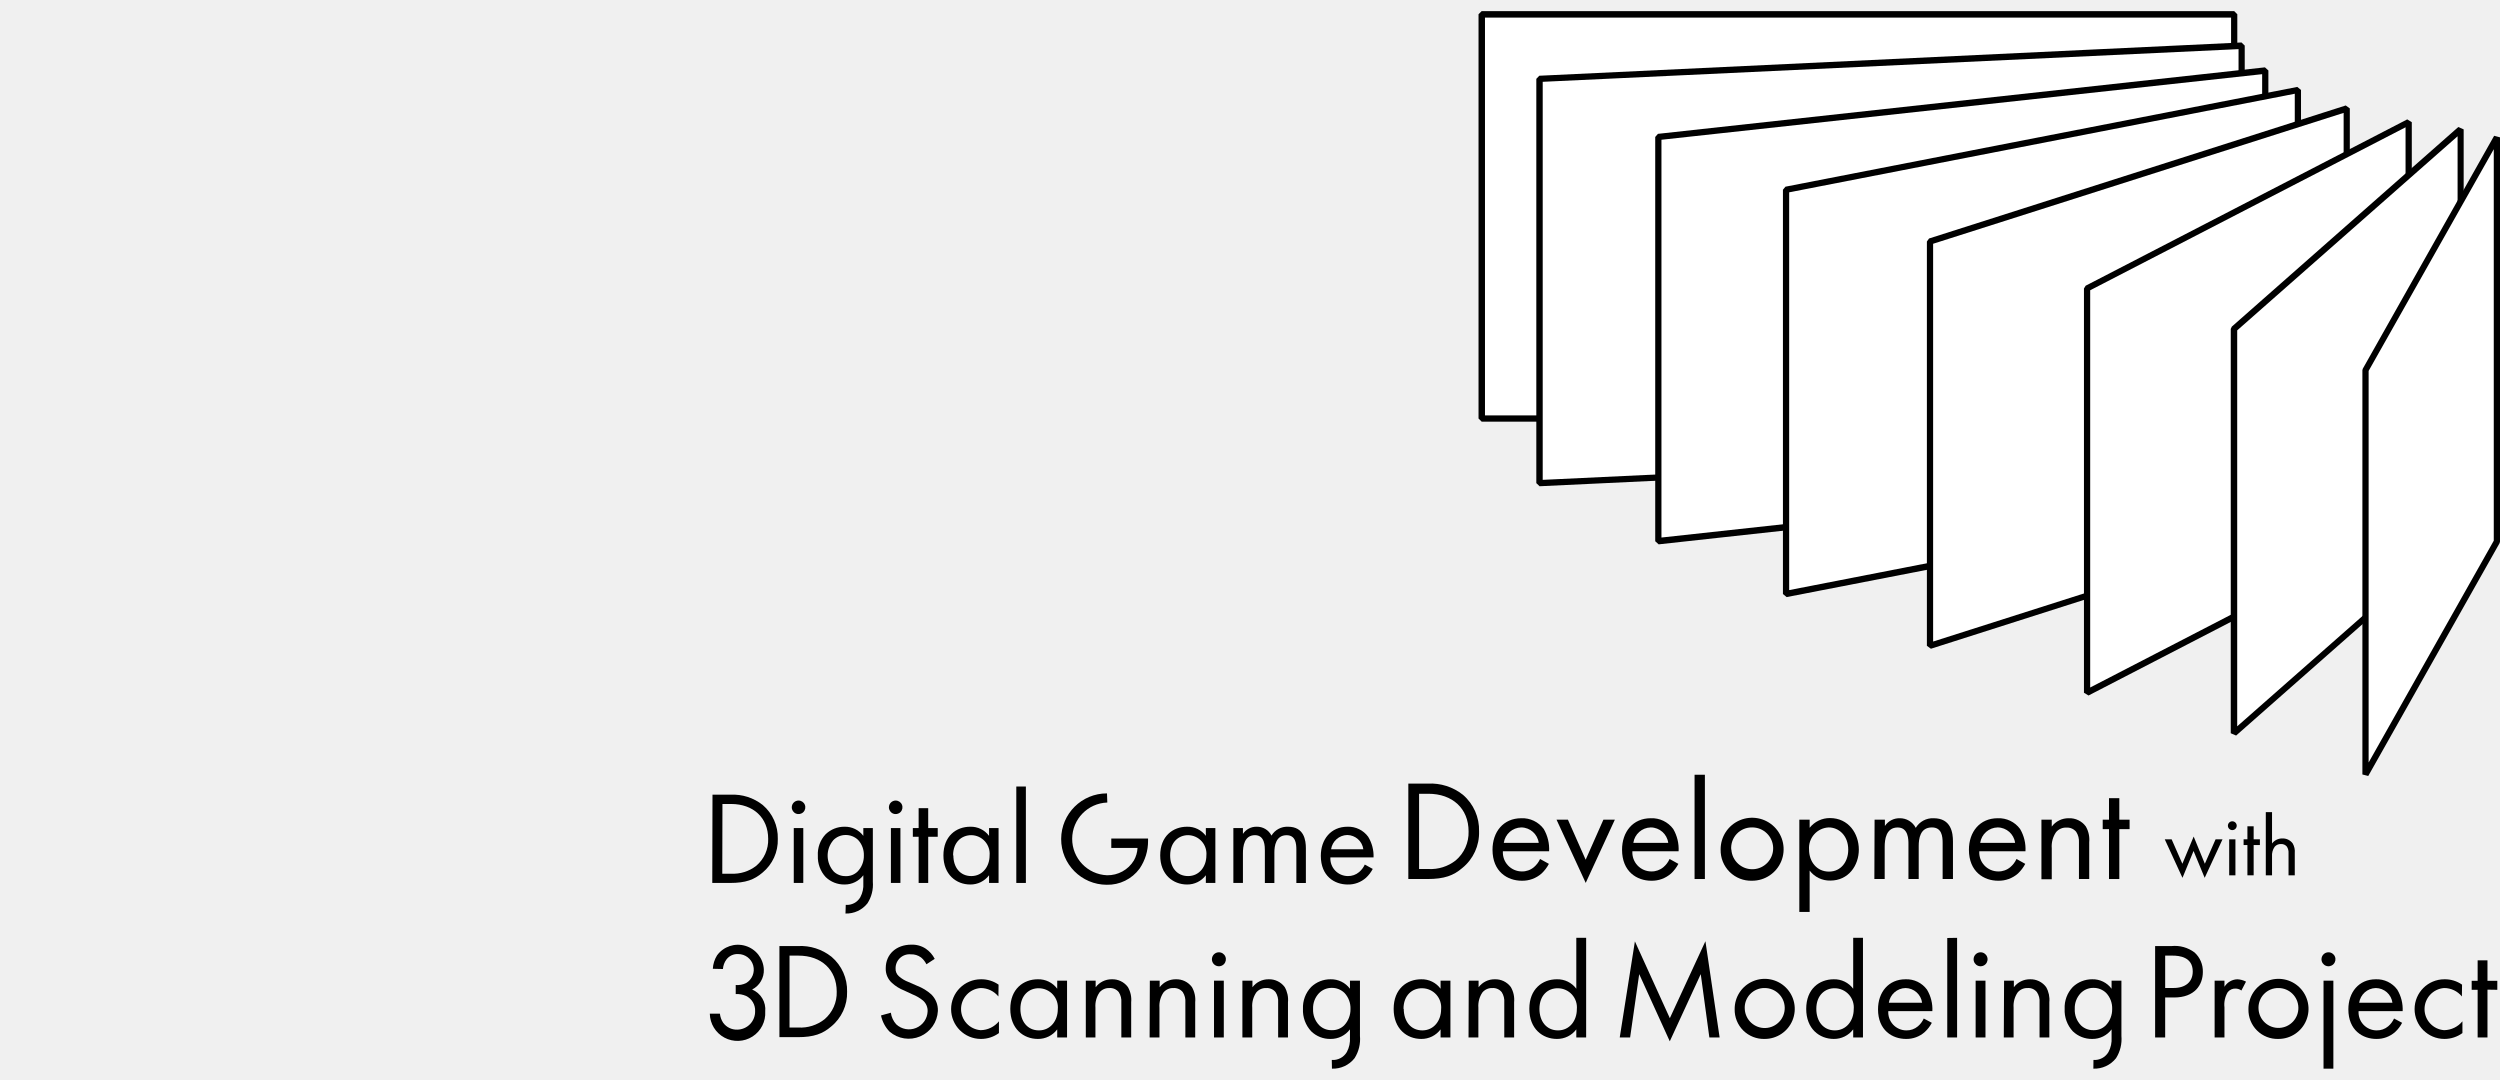
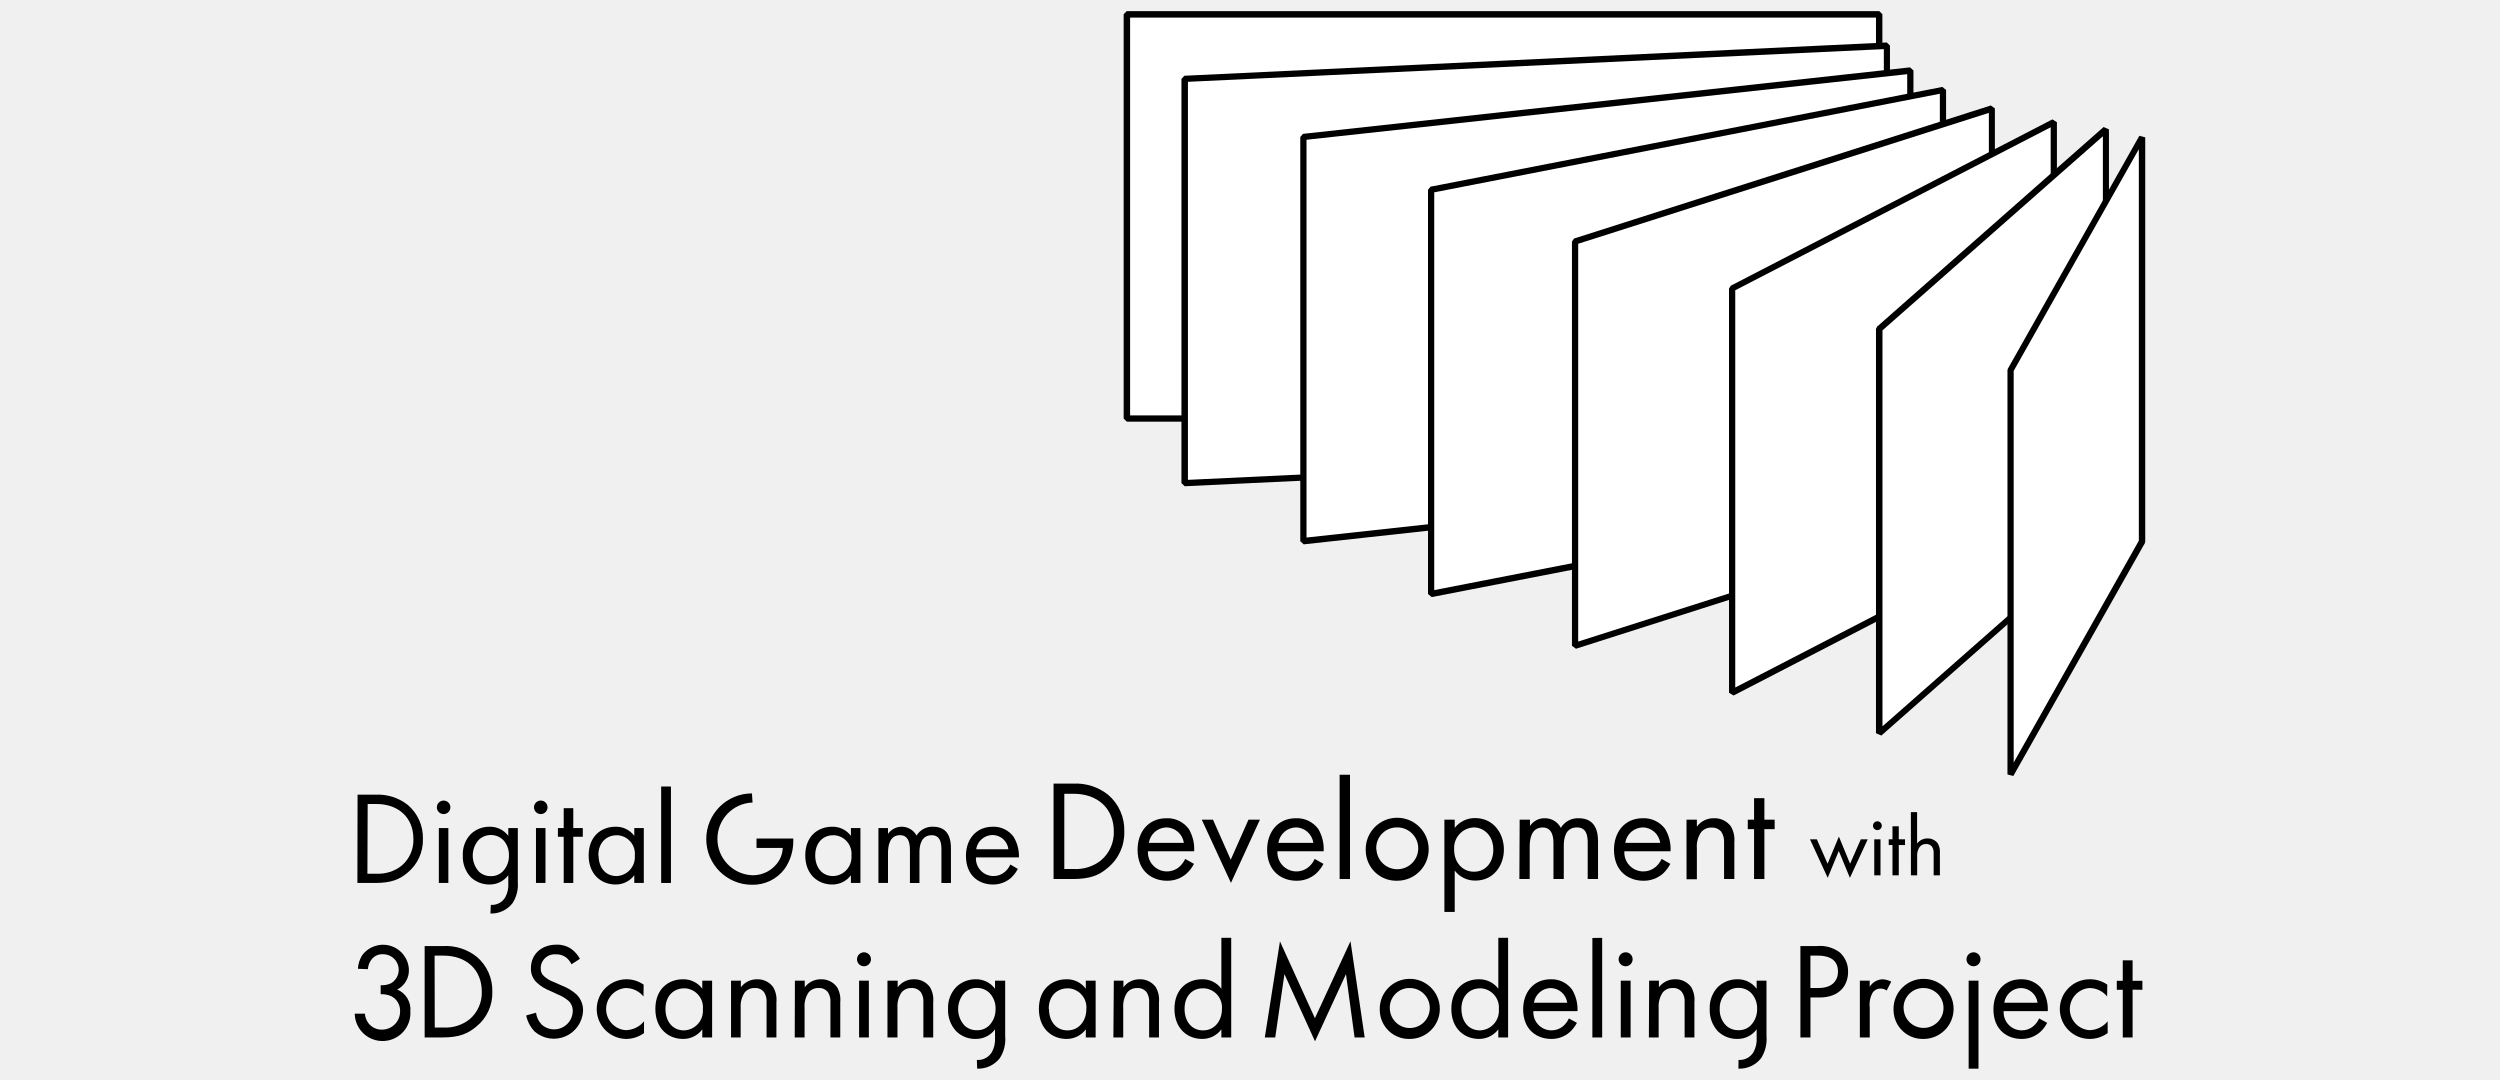
<svg xmlns="http://www.w3.org/2000/svg" id="圖層_1" data-name="圖層 1" viewBox="0 0 465.09 200.88">
  <defs>
    <style>.cls-1{fill:#fff;}</style>
  </defs>
-   <rect class="cls-1" x="275.68" y="2.65" width="139.96" height="75.21" />
-   <path d="M415.64,78.44h-140l-.58-.58V2.65l.58-.58h140l.58.58V77.86ZM276.26,77.28h138.8v-74H276.26Z" />
-   <polygon class="cls-1" points="417 8.48 286.39 14.67 286.39 89.88 417 83.69 417 8.48" />
-   <path d="M286.42,90.46l-.61-.58V14.67l.55-.58L417,7.9l.6.58V83.69l-.55.58ZM287,15.22V89.27l129.45-6.13v-74Z" />
-   <polygon class="cls-1" points="421.43 13.11 308.51 25.48 308.51 100.69 421.43 88.32 421.43 13.11" />
-   <path d="M308.57,101.27l-.64-.58V25.48l.51-.58L421.36,12.53l.64.58V88.32l-.51.57ZM309.09,26v74L420.84,87.8v-74Z" />
-   <polygon class="cls-1" points="427.49 16.74 332.27 35.3 332.27 110.51 427.49 91.95 427.49 16.74" />
-   <path d="M332.38,111.08l-.69-.57V35.3l.47-.57,95.22-18.56.69.57V92l-.47.57Zm.47-75.3v74l94.06-18.34v-74Z" />
-   <polygon class="cls-1" points="436.57 20.17 359.05 44.92 359.05 120.14 436.57 95.39 436.57 20.17" />
-   <path d="M359.22,120.69l-.75-.55V44.93l.4-.56,77.52-24.75.76.55V95.38l-.4.56Zm.41-75.34v74L436,95V21Z" />
-   <polygon class="cls-1" points="448.1 22.73 388.27 53.66 388.27 128.88 448.1 97.94 448.1 22.73" />
-   <path d="M388.54,129.39l-.85-.51V53.67l.32-.52,59.82-30.94.85.52V97.94l-.31.51ZM388.85,54v73.9l58.67-30.34V23.68Z" />
-   <polygon class="cls-1" points="457.77 24.07 415.64 61.2 415.64 136.41 457.77 99.28 457.77 24.07" />
-   <path d="M416,136.84l-1-.43V61.19l.2-.43,42.13-37.13,1,.44V99.28l-.2.43Zm.2-75.38v73.66l41-36.1V25.35Z" />
-   <polygon class="cls-1" points="440.07 144.07 464.51 100.76 464.51 25.55 440.07 68.86 440.07 144.07" />
-   <path d="M440.58,144.36l-1.09-.28V68.86l.08-.28L464,25.26l1.09.29v75.21l-.08.29ZM440.65,69v72.85l23.28-41.26V27.76Z" />
-   <path d="M132.55,147.84h3.35a8.92,8.92,0,0,1,6,1.92,8,8,0,0,1,2.8,6.3,7.81,7.81,0,0,1-2.87,6.3c-1.51,1.28-3.08,1.9-6,1.9h-3.32Zm1.82,14.7H136a7,7,0,0,0,4.7-1.48,6.28,6.28,0,0,0,2.21-5c0-3.93-2.75-6.49-6.91-6.49h-1.6Z" />
-   <path d="M148.55,148.93a1.26,1.26,0,1,1-1.25,1.25A1.26,1.26,0,0,1,148.55,148.93Zm.89,5.12v10.21h-1.77V154.05Z" />
-   <path d="M157.34,168.34a2.88,2.88,0,0,0,2.71-1.42,4.82,4.82,0,0,0,.56-2.61v-1.48a4.31,4.31,0,0,1-3.49,1.72,4.94,4.94,0,0,1-3.5-1.37,5.54,5.54,0,0,1-1.47-4,5.35,5.35,0,0,1,1.47-4,5,5,0,0,1,3.5-1.38,4.23,4.23,0,0,1,3.49,1.7v-1.45h1.77v10a6.44,6.44,0,0,1-1,4,5,5,0,0,1-4.09,1.9Zm-2.34-12a4.42,4.42,0,0,0,.12,5.81,3.09,3.09,0,0,0,2.19.84,3,3,0,0,0,2.24-.86,4.16,4.16,0,0,0,1.16-3,4.06,4.06,0,0,0-1.08-2.88,3.32,3.32,0,0,0-2.32-.91A3.17,3.17,0,0,0,155,156.33Z" />
-   <path d="M166.62,148.93a1.26,1.26,0,1,1-1.25,1.25A1.26,1.26,0,0,1,166.62,148.93Zm.89,5.12v10.21h-1.77V154.05Z" />
-   <path d="M172.68,155.67v8.59H170.9v-8.59h-1.08v-1.62h1.08v-3.7h1.78v3.7h1.77v1.62Z" />
-   <path d="M184,154.05h1.77v10.21H184v-1.43a4.31,4.31,0,0,1-3.49,1.72c-2.59,0-5-1.82-5-5.41s2.37-5.34,5-5.34a4.2,4.2,0,0,1,3.49,1.7Zm-6.64,5.09c0,2.19,1.23,3.84,3.34,3.84s3.4-1.8,3.4-3.82a3.46,3.46,0,0,0-3.4-3.79C178.91,155.37,177.31,156.65,177.31,159.14Z" />
-   <path d="M190.85,146.32v17.94h-1.78V146.32Z" />
-   <path d="M206,149.3a6.77,6.77,0,0,0-.05,13.53,5.72,5.72,0,0,0,5-2.76,5.21,5.21,0,0,0,.67-2.33h-4.88V156h6.84v.4A9.06,9.06,0,0,1,212,161.6a7.38,7.38,0,0,1-6.11,3,8.49,8.49,0,1,1,.05-17" />
-   <path d="M224.33,154.05h1.77v10.21h-1.77v-1.43a4.31,4.31,0,0,1-3.49,1.72c-2.59,0-5-1.82-5-5.41s2.37-5.34,5-5.34a4.22,4.22,0,0,1,3.49,1.7Zm-6.64,5.09c0,2.19,1.23,3.84,3.34,3.84s3.4-1.8,3.4-3.82a3.46,3.46,0,0,0-3.4-3.79C219.28,155.37,217.69,156.65,217.69,159.14Z" />
-   <path d="M229.45,154.05h1.78v1.08a3,3,0,0,1,2.53-1.33,3,3,0,0,1,2.78,1.65,3.42,3.42,0,0,1,3.08-1.65c3,0,3.32,2.53,3.32,4v6.47h-1.77v-6.2c0-1.16-.15-2.69-1.82-2.69-2,0-2.27,2-2.27,3.2v5.69h-1.77V158.2c0-.71,0-2.83-1.84-2.83-2,0-2.24,2.1-2.24,3.33v5.56h-1.78Z" />
-   <path d="M255.38,161.65a6.14,6.14,0,0,1-1.26,1.65,4.93,4.93,0,0,1-3.4,1.25c-2.46,0-5-1.55-5-5.34,0-3.05,1.87-5.41,4.95-5.41a4.56,4.56,0,0,1,3.86,1.87,6.84,6.84,0,0,1,1,3.84H247.5a3.27,3.27,0,0,0,3.25,3.47,3.11,3.11,0,0,0,2.09-.74,4,4,0,0,0,1.06-1.4ZM253.63,158a3.06,3.06,0,0,0-3-2.66,3.11,3.11,0,0,0-3,2.66Z" />
-   <path d="M262,145.78h3.62a9.64,9.64,0,0,1,6.54,2.08,8.64,8.64,0,0,1,3,6.81,8.43,8.43,0,0,1-3.12,6.81c-1.62,1.39-3.32,2.05-6.49,2.05H262Zm2,15.89h1.73a7.57,7.57,0,0,0,5.08-1.6,6.78,6.78,0,0,0,2.4-5.4c0-4.26-3-7-7.48-7H264Z" />
-   <path d="M288.15,160.71a6.74,6.74,0,0,1-1.36,1.79,5.37,5.37,0,0,1-3.67,1.35c-2.66,0-5.46-1.67-5.46-5.77,0-3.3,2-5.86,5.35-5.86a4.94,4.94,0,0,1,4.18,2,7.43,7.43,0,0,1,1,4.15h-8.6a3.54,3.54,0,0,0,3.52,3.75,3.38,3.38,0,0,0,2.26-.8,4.35,4.35,0,0,0,1.14-1.52Zm-1.89-3.91a3.31,3.31,0,0,0-3.25-2.87,3.36,3.36,0,0,0-3.25,2.87Z" />
-   <path d="M291.69,152.49l3.3,7.45,3.3-7.45h2.13L295,164.25l-5.43-11.76Z" />
-   <path d="M312.24,160.71a6.74,6.74,0,0,1-1.36,1.79,5.37,5.37,0,0,1-3.67,1.35c-2.66,0-5.45-1.67-5.45-5.77,0-3.3,2-5.86,5.34-5.86a4.93,4.93,0,0,1,4.18,2,7.43,7.43,0,0,1,1,4.15h-8.6a3.54,3.54,0,0,0,3.52,3.75,3.38,3.38,0,0,0,2.26-.8,4.23,4.23,0,0,0,1.14-1.52Zm-1.89-3.91a3.3,3.3,0,0,0-3.25-2.87,3.35,3.35,0,0,0-3.24,2.87Z" />
-   <path d="M317.17,144.13v19.4h-1.92v-19.4Z" />
-   <path d="M320.1,158.05a5.86,5.86,0,1,1,5.85,5.8A5.67,5.67,0,0,1,320.1,158.05Zm2,0a3.89,3.89,0,1,0,3.88-4.12A3.82,3.82,0,0,0,322.07,158.05Z" />
-   <path d="M336.66,169.65h-1.92V152.49h1.92V154a4.76,4.76,0,0,1,3.78-1.81c3.45,0,5.37,2.88,5.37,5.86s-1.94,5.77-5.3,5.77a4.68,4.68,0,0,1-3.85-1.86Zm7.18-11.57c0-2.72-1.84-4.15-3.62-4.15a3.83,3.83,0,0,0-3.67,4.12c0,2.26,1.44,4.1,3.7,4.1S343.84,160.29,343.84,158.08Z" />
-   <path d="M348.74,152.49h1.92v1.17a3.22,3.22,0,0,1,2.74-1.44,3.31,3.31,0,0,1,3,1.79,3.68,3.68,0,0,1,3.32-1.79c3.28,0,3.6,2.74,3.6,4.31v7h-1.92v-6.7c0-1.25-.16-2.9-2-2.9-2.21,0-2.45,2.13-2.45,3.46v6.14h-1.91V157c0-.78,0-3.06-2-3.06-2.18,0-2.42,2.26-2.42,3.59v6h-1.92Z" />
-   <path d="M376.77,160.71a6.91,6.91,0,0,1-1.35,1.79,5.41,5.41,0,0,1-3.68,1.35c-2.66,0-5.45-1.67-5.45-5.77,0-3.3,2-5.86,5.35-5.86a4.92,4.92,0,0,1,4.17,2,7.35,7.35,0,0,1,1,4.15h-8.59a3.53,3.53,0,0,0,3.51,3.75,3.38,3.38,0,0,0,2.26-.8,4.26,4.26,0,0,0,1.15-1.52Zm-1.89-3.91a3.3,3.3,0,0,0-3.24-2.87,3.35,3.35,0,0,0-3.25,2.87Z" />
-   <path d="M379.78,152.49h1.92v1.28a3.88,3.88,0,0,1,3.17-1.55,3.75,3.75,0,0,1,3.16,1.52,4.9,4.9,0,0,1,.64,2.95v6.84h-1.91v-6.78a3.29,3.29,0,0,0-.51-2,2.19,2.19,0,0,0-1.81-.79,2.4,2.4,0,0,0-1.94.85,4.62,4.62,0,0,0-.8,3v5.77h-1.92Z" />
-   <path d="M394.27,154.25v9.28h-1.92v-9.28h-1.17v-1.76h1.17v-4h1.92v4h1.91v1.76Z" />
-   <path d="M404,156.14l2,4.55,2.1-5.06,2.08,5.06,2-4.55h1.29l-3.32,7.17-2.07-5-2.06,5-3.3-7.17Z" />
-   <path d="M415.29,152.79a.82.82,0,1,1-.82.82A.82.82,0,0,1,415.29,152.79Zm.58,3.35v6.7h-1.16v-6.7Z" />
-   <path d="M419.26,157.21v5.63H418.1v-5.63h-.71v-1.07h.71v-2.42h1.16v2.42h1.16v1.07Z" />
-   <path d="M421.52,151.08h1.16v5.84a2.35,2.35,0,0,1,1.92-.94,2.29,2.29,0,0,1,1.92.92,3,3,0,0,1,.39,1.79v4.15h-1.16v-4.11a2,2,0,0,0-.31-1.23,1.32,1.32,0,0,0-1.1-.48,1.45,1.45,0,0,0-1.17.51,2.77,2.77,0,0,0-.49,1.81v3.5h-1.16Z" />
-   <path d="M132.61,180.23a5.26,5.26,0,0,1,.78-2.49,4.82,4.82,0,0,1,8.71,2.59,4,4,0,0,1-2.18,3.76,4,4,0,0,1,2.44,4.09,5.16,5.16,0,1,1-10.31.4h1.88a3.69,3.69,0,0,0,.61,1.7,3.12,3.12,0,0,0,2.61,1.27,3.36,3.36,0,0,0,3.33-3.42,3,3,0,0,0-1.68-2.85,4.35,4.35,0,0,0-1.93-.35v-1.68a3.75,3.75,0,0,0,1.93-.36,2.9,2.9,0,0,0-1.47-5.4,2.55,2.55,0,0,0-2.18,1,3.39,3.39,0,0,0-.66,1.78Z" />
-   <path d="M145,176h3.45a9.23,9.23,0,0,1,6.25,2,8.24,8.24,0,0,1,2.89,6.5,8.06,8.06,0,0,1-3,6.5c-1.55,1.32-3.17,1.95-6.19,1.95H145Zm1.88,15.16h1.65a7.21,7.21,0,0,0,4.85-1.53,6.46,6.46,0,0,0,2.28-5.15c0-4.06-2.84-6.7-7.13-6.7h-1.65Z" />
-   <path d="M172.35,179.39a3.86,3.86,0,0,0-1-1.27,3,3,0,0,0-1.9-.58,2.59,2.59,0,0,0-2.84,2.61,1.79,1.79,0,0,0,.63,1.48,5.65,5.65,0,0,0,1.78,1.06l1.62.71a8.41,8.41,0,0,1,2.62,1.6,4.09,4.09,0,0,1,1.22,3.07,5.44,5.44,0,0,1-9,3.84,6.13,6.13,0,0,1-1.58-3l1.83-.51a4,4,0,0,0,1,2.16,3.47,3.47,0,0,0,5.84-2.41,2.53,2.53,0,0,0-.84-2,7.34,7.34,0,0,0-2-1.17l-1.52-.71a7.33,7.33,0,0,1-2.26-1.4,3.49,3.49,0,0,1-1.17-2.76c0-2.62,2-4.37,4.75-4.37a4.56,4.56,0,0,1,2.71.76,5.07,5.07,0,0,1,1.65,1.88Z" />
-   <path d="M185.74,185.38a4.25,4.25,0,0,0-3.3-1.57,3.93,3.93,0,0,0,0,7.84,4.48,4.48,0,0,0,3.4-1.65v2.19a5.67,5.67,0,0,1-3.35,1.09,5.55,5.55,0,1,1,0-11.1,5.56,5.56,0,0,1,3.28,1Z" />
-   <path d="M196.68,182.44h1.83V193h-1.83V191.5a4.42,4.42,0,0,1-3.6,1.78c-2.67,0-5.13-1.88-5.13-5.59s2.44-5.51,5.13-5.51a4.33,4.33,0,0,1,3.6,1.76Zm-6.85,5.25c0,2.26,1.27,4,3.45,4s3.51-1.85,3.51-3.93a3.57,3.57,0,0,0-3.51-3.91C191.48,183.81,189.83,185.13,189.83,187.69Z" />
-   <path d="M202,182.44h1.83v1.22a3.72,3.72,0,0,1,3-1.48,3.57,3.57,0,0,1,3,1.45,4.73,4.73,0,0,1,.61,2.82V193h-1.83V186.5a3.1,3.1,0,0,0-.48-1.93,2.06,2.06,0,0,0-1.73-.76,2.31,2.31,0,0,0-1.85.81,4.45,4.45,0,0,0-.76,2.85V193H202Z" />
-   <path d="M213.91,182.44h1.83v1.22a3.72,3.72,0,0,1,3-1.48,3.58,3.58,0,0,1,3,1.45,4.73,4.73,0,0,1,.61,2.82V193h-1.83V186.5a3.1,3.1,0,0,0-.48-1.93,2.08,2.08,0,0,0-1.73-.76,2.31,2.31,0,0,0-1.85.81,4.45,4.45,0,0,0-.76,2.85V193h-1.83Z" />
-   <path d="M226.76,177.16a1.3,1.3,0,1,1-1.3,1.29A1.3,1.3,0,0,1,226.76,177.16Zm.91,5.28V193h-1.82V182.44Z" />
-   <path d="M231.13,182.44H233v1.22a3.72,3.72,0,0,1,3-1.48,3.58,3.58,0,0,1,3,1.45,4.73,4.73,0,0,1,.61,2.82V193h-1.83V186.5a3.1,3.1,0,0,0-.48-1.93,2.08,2.08,0,0,0-1.73-.76,2.31,2.31,0,0,0-1.85.81,4.45,4.45,0,0,0-.76,2.85V193h-1.83Z" />
-   <path d="M247.76,197.19a3,3,0,0,0,2.8-1.47,5,5,0,0,0,.58-2.7V191.5a4.44,4.44,0,0,1-3.61,1.78,5,5,0,0,1-3.6-1.42,5.71,5.71,0,0,1-1.53-4.17,5.52,5.52,0,0,1,1.53-4.08,5.16,5.16,0,0,1,3.6-1.43,4.38,4.38,0,0,1,3.61,1.76v-1.5H253v10.28a6.61,6.61,0,0,1-1,4.14,5.11,5.11,0,0,1-4.21,1.95Zm-2.41-12.39a4,4,0,0,0-1.07,2.89,4.05,4.05,0,0,0,1.2,3.1,3.18,3.18,0,0,0,2.26.86,3.14,3.14,0,0,0,2.31-.88,4.3,4.3,0,0,0,1.19-3.05,4.15,4.15,0,0,0-1.12-3,3.33,3.33,0,0,0-2.38-.94A3.26,3.26,0,0,0,245.35,184.8Z" />
-   <path d="M268,182.44h1.83V193H268V191.5a4.43,4.43,0,0,1-3.6,1.78c-2.67,0-5.13-1.88-5.13-5.59s2.44-5.51,5.13-5.51a4.33,4.33,0,0,1,3.6,1.76Zm-6.85,5.25c0,2.26,1.27,4,3.45,4s3.5-1.85,3.5-3.93a3.57,3.57,0,0,0-3.5-3.91C262.75,183.81,261.1,185.13,261.1,187.69Z" />
-   <path d="M273.24,182.44h1.83v1.22a3.72,3.72,0,0,1,3-1.48,3.58,3.58,0,0,1,3,1.45,4.73,4.73,0,0,1,.61,2.82V193h-1.83V186.5a3.1,3.1,0,0,0-.48-1.93,2.08,2.08,0,0,0-1.73-.76,2.31,2.31,0,0,0-1.85.81,4.45,4.45,0,0,0-.76,2.85V193h-1.83Z" />
-   <path d="M293.25,174.47h1.83V193h-1.83V191.5a4.44,4.44,0,0,1-3.61,1.78c-2.66,0-5.13-1.88-5.13-5.59s2.44-5.51,5.13-5.51a4.36,4.36,0,0,1,3.61,1.76Zm-6.86,13.22c0,2.26,1.27,4,3.46,4s3.5-1.85,3.5-3.93a3.57,3.57,0,0,0-3.5-3.91C288,183.81,286.39,185.13,286.39,187.69Z" />
-   <path d="M301.33,193l2.82-17.87,6.5,14.29,6.62-14.32,2.64,17.9H318l-1.6-11.78-5.76,12.5-5.69-12.5L303.26,193Z" />
-   <path d="M322.71,187.74a5.59,5.59,0,1,1,5.59,5.54A5.42,5.42,0,0,1,322.71,187.74Zm1.88,0a3.72,3.72,0,1,0,3.71-3.93A3.65,3.65,0,0,0,324.59,187.74Z" />
-   <path d="M344.76,174.47h1.82V193h-1.82V191.5a4.45,4.45,0,0,1-3.61,1.78c-2.66,0-5.13-1.88-5.13-5.59s2.44-5.51,5.13-5.51a4.37,4.37,0,0,1,3.61,1.76Zm-6.86,13.22c0,2.26,1.27,4,3.45,4s3.51-1.85,3.51-3.93a3.57,3.57,0,0,0-3.51-3.91C339.55,183.81,337.9,185.13,337.9,187.69Z" />
-   <path d="M359.39,190.28a6.36,6.36,0,0,1-1.3,1.7,5.08,5.08,0,0,1-3.5,1.3c-2.54,0-5.21-1.6-5.21-5.51,0-3.15,1.93-5.59,5.11-5.59a4.71,4.71,0,0,1,4,1.93,7.09,7.09,0,0,1,1,4h-8.2a3.37,3.37,0,0,0,3.35,3.58,3.18,3.18,0,0,0,2.16-.76,4.17,4.17,0,0,0,1.09-1.45Zm-1.81-3.73a3.15,3.15,0,0,0-3.09-2.74,3.21,3.21,0,0,0-3.1,2.74Z" />
-   <path d="M364.09,174.47V193h-1.83v-18.5Z" />
-   <path d="M368.45,177.16a1.3,1.3,0,1,1-1.29,1.29A1.3,1.3,0,0,1,368.45,177.16Zm.92,5.28V193h-1.83V182.44Z" />
-   <path d="M372.83,182.44h1.82v1.22a3.72,3.72,0,0,1,3-1.48,3.59,3.59,0,0,1,3,1.45,4.73,4.73,0,0,1,.6,2.82V193h-1.82V186.5a3,3,0,0,0-.49-1.93,2,2,0,0,0-1.72-.76,2.33,2.33,0,0,0-1.86.81,4.45,4.45,0,0,0-.76,2.85V193h-1.82Z" />
-   <path d="M389.46,197.19a3,3,0,0,0,2.79-1.47,5,5,0,0,0,.58-2.7V191.5a4.42,4.42,0,0,1-3.6,1.78,5.08,5.08,0,0,1-3.61-1.42,5.71,5.71,0,0,1-1.52-4.17,5.52,5.52,0,0,1,1.52-4.08,5.19,5.19,0,0,1,3.61-1.43,4.34,4.34,0,0,1,3.6,1.76v-1.5h1.83v10.28a6.66,6.66,0,0,1-1,4.14,5.13,5.13,0,0,1-4.22,1.95Zm-2.41-12.39a4,4,0,0,0-1.07,2.89,4.08,4.08,0,0,0,1.19,3.1,3.22,3.22,0,0,0,2.26.86,3.11,3.11,0,0,0,2.31-.88,4.3,4.3,0,0,0,1.2-3.05,4.15,4.15,0,0,0-1.12-3,3.35,3.35,0,0,0-2.39-.94A3.24,3.24,0,0,0,387.05,184.8Z" />
-   <path d="M404,176a6.1,6.1,0,0,1,4.26,1.19,4.71,4.71,0,0,1,1.55,3.63c0,2.39-1.5,4.75-5.36,4.75h-1.65V193h-1.87V176Zm-1.2,7.8h1.55c2.24,0,3.58-1.12,3.58-3.08,0-2.69-2.51-2.94-3.73-2.94h-1.4Z" />
-   <path d="M412,182.44h1.83v1.14a2.92,2.92,0,0,1,2.39-1.4,3.87,3.87,0,0,1,1.62.44l-.86,1.65a1.9,1.9,0,0,0-1.07-.36,1.77,1.77,0,0,0-1.47.66,4.52,4.52,0,0,0-.61,2.84V193H412Z" />
-   <path d="M418.29,187.74a5.59,5.59,0,1,1,5.58,5.54A5.41,5.41,0,0,1,418.29,187.74Zm1.88,0a3.71,3.71,0,1,0,3.7-3.93A3.65,3.65,0,0,0,420.17,187.74Z" />
-   <path d="M433.17,177.16a1.3,1.3,0,1,1-1.29,1.29A1.3,1.3,0,0,1,433.17,177.16Zm.92,5.28v16.37h-1.83V182.44Z" />
-   <path d="M446.88,190.28a6.12,6.12,0,0,1-1.29,1.7,5.1,5.1,0,0,1-3.5,1.3c-2.54,0-5.21-1.6-5.21-5.51,0-3.15,1.93-5.59,5.1-5.59a4.73,4.73,0,0,1,4,1.93,7.09,7.09,0,0,1,1,4h-8.2a3.37,3.37,0,0,0,3.35,3.58,3.2,3.2,0,0,0,2.16-.76,4.17,4.17,0,0,0,1.09-1.45Zm-1.8-3.73a3.15,3.15,0,0,0-3.1-2.74,3.2,3.2,0,0,0-3.09,2.74Z" />
-   <path d="M458,185.38a4.25,4.25,0,0,0-3.3-1.57,3.93,3.93,0,0,0,0,7.84,4.48,4.48,0,0,0,3.4-1.65v2.19a5.67,5.67,0,0,1-3.35,1.09,5.55,5.55,0,1,1,0-11.1,5.56,5.56,0,0,1,3.28,1Z" />
-   <path d="M462.76,184.11V193h-1.83v-8.86h-1.11v-1.67h1.11v-3.81h1.83v3.81h1.83v1.67Z" />
+   <rect class="cls-1" x="209.65" y="2.65" width="139.96" height="75.21" />
+   <path d="M349.62,78.44h-140l-.58-.58V2.65l.58-.58h140l.57.58V77.86ZM210.24,77.28H349v-74H210.24Z" />
+   <polygon class="cls-1" points="350.98 8.48 220.37 14.67 220.37 89.88 350.98 83.69 350.98 8.48" />
+   <path d="M220.4,90.46l-.61-.58V14.67l.55-.58L351,7.9l.6.58V83.69l-.54.58ZM221,15.22V89.27l129.46-6.13v-74Z" />
+   <polygon class="cls-1" points="355.4 13.11 242.49 25.48 242.49 100.69 355.4 88.32 355.4 13.11" />
+   <path d="M242.54,101.27l-.64-.58V25.48l.51-.58L355.33,12.53l.64.58V88.32l-.51.57ZM243.06,26v74L354.81,87.8v-74Z" />
+   <polygon class="cls-1" points="361.46 16.74 266.25 35.3 266.25 110.51 361.46 91.95 361.46 16.74" />
+   <path d="M266.35,111.08l-.69-.57V35.3l.47-.57,95.22-18.56.69.57V92l-.47.57Zm.47-75.3v74l94.06-18.34v-74Z" />
+   <polygon class="cls-1" points="370.55 20.17 293.02 44.92 293.02 120.14 370.55 95.39 370.55 20.17" />
+   <path d="M293.19,120.69l-.75-.55V44.93l.4-.56,77.52-24.75.76.55V95.38l-.4.56Zm.41-75.34v74L370,95V21Z" />
+   <polygon class="cls-1" points="382.07 22.73 322.25 53.66 322.25 128.88 382.07 97.94 382.07 22.73" />
+   <path d="M322.51,129.39l-.85-.51V53.67l.33-.52,59.82-30.94.85.52V97.94l-.31.51ZM322.82,54v73.9L381.5,97.56V23.68Z" />
+   <polygon class="cls-1" points="391.75 24.07 349.62 61.2 349.62 136.41 391.75 99.28 391.75 24.07" />
+   <path d="M350,136.84l-1-.43V61.19l.21-.43,42.13-37.13,1,.44V99.28l-.21.43Zm.21-75.38v73.66l41-36.1V25.35Z" />
+   <polygon class="cls-1" points="374.05 144.07 398.49 100.76 398.49 25.55 374.05 68.86 374.05 144.07" />
+   <path d="M374.55,144.36l-1.09-.28V68.86l.08-.28L398,25.26l1.09.29v75.21l-.07.29ZM374.62,69v72.85l23.28-41.26V27.76Z" />
+   <path d="M66.52,147.84h3.36a8.93,8.93,0,0,1,6,1.92,8,8,0,0,1,2.8,6.3,7.85,7.85,0,0,1-2.87,6.3c-1.51,1.28-3.08,1.9-6,1.9H66.49Zm1.83,14.7H70a7,7,0,0,0,4.7-1.48,6.23,6.23,0,0,0,2.21-5c0-3.93-2.75-6.49-6.91-6.49h-1.6Z" />
+   <path d="M82.52,148.93a1.26,1.26,0,1,1-1.25,1.27v0A1.27,1.27,0,0,1,82.52,148.93Zm.89,5.12v10.21H81.64V154.05Z" />
+   <path d="M91.31,168.34A2.86,2.86,0,0,0,94,166.92a4.74,4.74,0,0,0,.56-2.61v-1.48a4.29,4.29,0,0,1-3.49,1.72,5,5,0,0,1-3.5-1.37,5.56,5.56,0,0,1-1.47-4,5.38,5.38,0,0,1,1.47-4,5,5,0,0,1,3.5-1.38,4.21,4.21,0,0,1,3.49,1.7v-1.45h1.77v10a6.35,6.35,0,0,1-1,4,5,5,0,0,1-4.09,1.9Zm-2.34-12a4.44,4.44,0,0,0,.12,5.81,3.09,3.09,0,0,0,2.19.84,3,3,0,0,0,2.24-.86,4.08,4.08,0,0,0,1.16-3,4,4,0,0,0-1.08-2.88,3.31,3.31,0,0,0-2.32-.91,3.22,3.22,0,0,0-2.31,1Z" />
+   <path d="M100.59,148.93a1.26,1.26,0,1,1-1.25,1.27v0A1.27,1.27,0,0,1,100.59,148.93Zm.89,5.12v10.21H99.71V154.05Z" />
+   <path d="M106.65,155.67v8.59h-1.78v-8.59h-1.08v-1.62h1.08v-3.7h1.78v3.7h1.77v1.62Z" />
+   <path d="M118,154.05h1.77v10.21H118v-1.43a4.29,4.29,0,0,1-3.49,1.72c-2.59,0-5-1.82-5-5.41s2.37-5.34,5-5.34a4.18,4.18,0,0,1,3.49,1.7Zm-6.64,5.09c0,2.19,1.23,3.84,3.34,3.84a3.53,3.53,0,0,0,3.4-3.82,3.45,3.45,0,0,0-3.11-3.77l-.29,0c-1.79,0-3.39,1.28-3.39,3.77Z" />
+   <path d="M124.82,146.32v17.94H123V146.32Z" />
+   <path d="M140,149.3a6.77,6.77,0,0,0-.05,13.53,5.7,5.7,0,0,0,5-2.76,5,5,0,0,0,.67-2.33h-4.88V156h6.84v.4a9,9,0,0,1-1.58,5.2,7.34,7.34,0,0,1-6.11,3,8.5,8.5,0,0,1,0-17" />
+   <path d="M158.3,154.05h1.77v10.21H158.3v-1.43a4.29,4.29,0,0,1-3.49,1.72c-2.59,0-5-1.82-5-5.41s2.37-5.34,5-5.34a4.21,4.21,0,0,1,3.49,1.7Zm-6.64,5.09c0,2.19,1.23,3.84,3.34,3.84a3.53,3.53,0,0,0,3.4-3.82,3.45,3.45,0,0,0-3.11-3.77l-.29,0C153.25,155.37,151.66,156.65,151.66,159.14Z" />
+   <path d="M163.42,154.05h1.78v1.08a3.12,3.12,0,0,1,5.31.32,3.42,3.42,0,0,1,3.08-1.65c3,0,3.32,2.53,3.32,4v6.47h-1.77v-6.2c0-1.16-.15-2.69-1.82-2.69-2,0-2.27,2-2.27,3.2v5.69h-1.77V158.2c0-.71,0-2.83-1.84-2.83-2,0-2.24,2.1-2.24,3.33v5.56h-1.78Z" />
+   <path d="M189.35,161.65a6,6,0,0,1-1.25,1.65,5,5,0,0,1-3.4,1.25c-2.46,0-5-1.55-5-5.34,0-3.05,1.87-5.41,5-5.41a4.57,4.57,0,0,1,3.86,1.87,6.91,6.91,0,0,1,1,3.84h-8a3.27,3.27,0,0,0,3.07,3.46h.18a3.06,3.06,0,0,0,2.09-.74,3.83,3.83,0,0,0,1.06-1.4ZM187.6,158a3,3,0,0,0-3-2.66,3.12,3.12,0,0,0-3,2.66Z" />
+   <path d="M196,145.78h3.62a9.65,9.65,0,0,1,6.54,2.08,8.62,8.62,0,0,1,3,6.81,8.4,8.4,0,0,1-3.12,6.81c-1.61,1.39-3.32,2.05-6.48,2.05H196Zm2,15.89h1.74a7.54,7.54,0,0,0,5.07-1.6,6.76,6.76,0,0,0,2.4-5.4c0-4.26-3-7-7.48-7H198Z" />
+   <path d="M222.12,160.71a6.38,6.38,0,0,1-1.36,1.79,5.33,5.33,0,0,1-3.67,1.35c-2.66,0-5.46-1.67-5.46-5.77,0-3.3,2-5.86,5.36-5.86a4.92,4.92,0,0,1,4.17,2,7.37,7.37,0,0,1,1,4.15h-8.6a3.54,3.54,0,0,0,3.33,3.74h.19a3.38,3.38,0,0,0,2.26-.8,4.5,4.5,0,0,0,1.15-1.52Zm-1.89-3.91a3.31,3.31,0,0,0-3.25-2.87,3.37,3.37,0,0,0-3.25,2.87Z" />
+   <path d="M225.66,152.49l3.3,7.45,3.3-7.45h2.13L229,164.25l-5.43-11.76Z" />
+   <path d="M246.21,160.71a6.38,6.38,0,0,1-1.36,1.79,5.33,5.33,0,0,1-3.67,1.35c-2.66,0-5.45-1.67-5.45-5.77,0-3.3,2-5.86,5.34-5.86a4.93,4.93,0,0,1,4.18,2,7.37,7.37,0,0,1,1,4.15h-8.6a3.54,3.54,0,0,0,3.33,3.74h.19a3.38,3.38,0,0,0,2.26-.8,4,4,0,0,0,1.14-1.52Zm-1.89-3.91a3.3,3.3,0,0,0-3.25-2.87,3.36,3.36,0,0,0-3.24,2.87Z" />
+   <path d="M251.15,144.13v19.4h-1.93v-19.4Z" />
+   <path d="M254.07,158.05a5.86,5.86,0,1,1,5.92,5.8h-.06a5.67,5.67,0,0,1-5.85-5.49C254.07,158.26,254.07,158.15,254.07,158.05Zm2,0a3.89,3.89,0,1,0,3.89-4.12,3.83,3.83,0,0,0-3.93,3.72c0,.13,0,.27,0,.4Z" />
+   <path d="M270.63,169.65h-1.92V152.49h1.92V154a4.77,4.77,0,0,1,3.78-1.81c3.46,0,5.37,2.88,5.37,5.86s-1.94,5.77-5.29,5.77a4.7,4.7,0,0,1-3.86-1.86Zm7.18-11.57c0-2.72-1.84-4.15-3.62-4.15a3.82,3.82,0,0,0-3.67,4v.14c0,2.26,1.44,4.1,3.7,4.1s3.59-1.86,3.59-4.07Z" />
+   <path d="M282.71,152.49h1.92v1.17a3.22,3.22,0,0,1,2.74-1.44,3.3,3.3,0,0,1,3,1.79,3.69,3.69,0,0,1,3.32-1.79c3.28,0,3.6,2.74,3.6,4.31v7h-1.92v-6.7c0-1.25-.16-2.9-2-2.9-2.21,0-2.45,2.13-2.45,3.46v6.14H289V157c0-.78,0-3.06-2-3.06-2.18,0-2.42,2.26-2.42,3.59v6h-1.92Z" />
+   <path d="M310.74,160.71a6.54,6.54,0,0,1-1.35,1.79,5.39,5.39,0,0,1-3.68,1.35c-2.66,0-5.45-1.67-5.45-5.77,0-3.3,2-5.86,5.35-5.86a4.91,4.91,0,0,1,4.17,2,7.27,7.27,0,0,1,1,4.15h-8.59a3.53,3.53,0,0,0,3.31,3.74h.21a3.42,3.42,0,0,0,2.26-.8,4.32,4.32,0,0,0,1.15-1.52Zm-1.89-3.91a3.3,3.3,0,0,0-3.24-2.87,3.36,3.36,0,0,0-3.25,2.87Z" />
+   <path d="M313.75,152.49h1.93v1.28a3.85,3.85,0,0,1,3.17-1.55,3.75,3.75,0,0,1,3.16,1.52,5,5,0,0,1,.64,2.95v6.84h-1.91v-6.78a3.35,3.35,0,0,0-.51-2,2.19,2.19,0,0,0-1.81-.79,2.38,2.38,0,0,0-1.94.85,4.58,4.58,0,0,0-.8,3v5.77h-1.92Z" />
+   <path d="M328.24,154.25v9.28h-1.92v-9.28h-1.17v-1.76h1.17v-4h1.92v4h1.91v1.76Z" />
+   <path d="M338,156.14l2,4.55,2.1-5.06,2.08,5.06,2-4.55h1.29l-3.32,7.17-2.07-5-2.06,5-3.3-7.17Z" />
+   <path d="M349.26,152.79a.82.82,0,1,1-.82.82.83.83,0,0,1,.82-.82Zm.58,3.35v6.7h-1.16v-6.7Z" />
+   <path d="M353.24,157.21v5.63h-1.17v-5.63h-.7v-1.07h.7v-2.42h1.17v2.42h1.16v1.07Z" />
+   <path d="M355.49,151.08h1.16v5.84a2.38,2.38,0,0,1,1.92-.94,2.3,2.3,0,0,1,1.93.92,3.1,3.1,0,0,1,.39,1.79v4.15h-1.16v-4.11a2.06,2.06,0,0,0-.31-1.23,1.3,1.3,0,0,0-1.1-.48,1.45,1.45,0,0,0-1.17.51,2.72,2.72,0,0,0-.49,1.81v3.5H355.5Z" />
+   <path d="M66.58,180.23a5.36,5.36,0,0,1,.78-2.49,4.82,4.82,0,0,1,8.71,2.59,4,4,0,0,1-2.17,3.76,4,4,0,0,1,2.44,4.09A5.16,5.16,0,0,1,66,188.8v-.22h1.88a3.5,3.5,0,0,0,.61,1.7,3.1,3.1,0,0,0,2.61,1.27,3.37,3.37,0,0,0,3.33-3.39v0a3,3,0,0,0-1.68-2.85,4.41,4.41,0,0,0-1.93-.35v-1.68a3.79,3.79,0,0,0,1.93-.36,2.9,2.9,0,0,0-1.47-5.4,2.53,2.53,0,0,0-2.18,1,3.32,3.32,0,0,0-.66,1.78Z" />
+   <path d="M79,176h3.45a9.22,9.22,0,0,1,6.25,2,8.24,8.24,0,0,1,2.89,6.5,8,8,0,0,1-3,6.5C87,192.32,85.39,193,82.37,193H79Zm1.88,15.16H82.5a7.19,7.19,0,0,0,4.85-1.53,6.44,6.44,0,0,0,2.28-5.15c0-4.06-2.84-6.7-7.13-6.7H80.85Z" />
+   <path d="M106.32,179.39a3.74,3.74,0,0,0-1-1.27,3,3,0,0,0-1.89-.58,2.59,2.59,0,0,0-2.83,2.33,1.31,1.31,0,0,0,0,.28,1.76,1.76,0,0,0,.63,1.48,5.54,5.54,0,0,0,1.78,1.06l1.62.71a8.51,8.51,0,0,1,2.62,1.6,4.11,4.11,0,0,1,1.22,3.07,5.44,5.44,0,0,1-9,3.84,6.07,6.07,0,0,1-1.58-3l1.83-.51a3.93,3.93,0,0,0,1,2.16,3.46,3.46,0,0,0,4.9-.16,3.43,3.43,0,0,0,.93-2.25,2.53,2.53,0,0,0-.83-2,7.6,7.6,0,0,0-2-1.17l-1.53-.71a7.4,7.4,0,0,1-2.25-1.4,3.46,3.46,0,0,1-1.17-2.76c0-2.62,2-4.37,4.75-4.37a4.59,4.59,0,0,1,2.71.76,5.24,5.24,0,0,1,1.65,1.88Z" />
+   <path d="M119.71,185.38a4.24,4.24,0,0,0-3.3-1.57,3.93,3.93,0,0,0,0,7.84,4.47,4.47,0,0,0,3.4-1.65v2.19a5.66,5.66,0,0,1-3.35,1.09,5.55,5.55,0,1,1,3.28-10.1Z" />
+   <path d="M130.65,182.44h1.83V193h-1.83v-1.5a4.39,4.39,0,0,1-3.6,1.78c-2.67,0-5.13-1.88-5.13-5.59s2.44-5.51,5.13-5.51a4.32,4.32,0,0,1,3.6,1.76Zm-6.85,5.25c0,2.26,1.27,4,3.45,4a3.64,3.64,0,0,0,3.51-3.93,3.56,3.56,0,0,0-3.21-3.89l-.3,0c-1.8,0-3.45,1.28-3.45,3.84Z" />
+   <path d="M136,182.44h1.83v1.22a3.73,3.73,0,0,1,3-1.48,3.56,3.56,0,0,1,3,1.45,4.63,4.63,0,0,1,.61,2.82V193h-1.83v-6.5a3.05,3.05,0,0,0-.48-1.93,2,2,0,0,0-1.72-.76,2.32,2.32,0,0,0-1.86.81,4.57,4.57,0,0,0-.76,2.85V193H136Z" />
+   <path d="M147.88,182.44h1.83v1.22a3.73,3.73,0,0,1,3-1.48,3.57,3.57,0,0,1,3,1.45,4.63,4.63,0,0,1,.61,2.82V193h-1.83v-6.5a3.05,3.05,0,0,0-.48-1.93,2,2,0,0,0-1.72-.76,2.32,2.32,0,0,0-1.86.81,4.5,4.5,0,0,0-.75,2.85V193h-1.83Z" />
+   <path d="M160.73,177.16a1.3,1.3,0,1,1-1.3,1.3h0A1.31,1.31,0,0,1,160.73,177.16Zm.91,5.28V193h-1.82V182.44Z" />
+   <path d="M165.1,182.44H167v1.22a3.73,3.73,0,0,1,3-1.48,3.57,3.57,0,0,1,3,1.45,4.63,4.63,0,0,1,.61,2.82V193h-1.83v-6.5a3.05,3.05,0,0,0-.48-1.93,2.06,2.06,0,0,0-1.73-.76,2.31,2.31,0,0,0-1.85.81,4.57,4.57,0,0,0-.76,2.85V193H165.1Z" />
+   <path d="M181.73,197.19a3,3,0,0,0,2.8-1.47,4.88,4.88,0,0,0,.58-2.7V191.5a4.41,4.41,0,0,1-3.61,1.78,5,5,0,0,1-3.6-1.42,5.74,5.74,0,0,1-1.53-4.17,5.56,5.56,0,0,1,1.53-4.08,5.14,5.14,0,0,1,3.6-1.43,4.36,4.36,0,0,1,3.61,1.76v-1.5H187v10.28a6.51,6.51,0,0,1-1,4.14,5.1,5.1,0,0,1-4.21,1.95Zm-2.41-12.39a4.52,4.52,0,0,0,.13,6,3.23,3.23,0,0,0,2.26.86,3.13,3.13,0,0,0,2.31-.88,4.24,4.24,0,0,0,1.19-3.05,4.12,4.12,0,0,0-1.12-3,3.29,3.29,0,0,0-2.38-.94,3.25,3.25,0,0,0-2.39,1Z" />
+   <path d="M202,182.44h1.83V193H202v-1.5a4.42,4.42,0,0,1-3.6,1.78c-2.67,0-5.13-1.88-5.13-5.59s2.44-5.51,5.13-5.51a4.32,4.32,0,0,1,3.6,1.76Zm-6.85,5.25c0,2.26,1.27,4,3.45,4s3.5-1.85,3.5-3.93a3.56,3.56,0,0,0-3.21-3.89l-.29,0c-1.85,0-3.5,1.28-3.5,3.84Z" />
+   <path d="M207.21,182.44H209v1.22a3.73,3.73,0,0,1,3-1.48,3.57,3.57,0,0,1,3,1.45,4.63,4.63,0,0,1,.61,2.82V193h-1.83v-6.5a3.05,3.05,0,0,0-.48-1.93,2.06,2.06,0,0,0-1.73-.76,2.31,2.31,0,0,0-1.85.81,4.5,4.5,0,0,0-.76,2.85V193h-1.83Z" />
+   <path d="M227.22,174.47h1.83V193h-1.83v-1.5a4.4,4.4,0,0,1-3.6,1.78c-2.66,0-5.13-1.88-5.13-5.59s2.44-5.51,5.13-5.51a4.33,4.33,0,0,1,3.6,1.76Zm-6.85,13.22c0,2.26,1.26,4,3.45,4s3.5-1.85,3.5-3.93a3.56,3.56,0,0,0-3.21-3.89l-.29,0C222,183.81,220.37,185.13,220.37,187.69Z" />
+   <path d="M235.3,193l2.82-17.87,6.5,14.29,6.62-14.32,2.64,17.9H252l-1.6-11.78-5.76,12.5-5.69-12.5L237.24,193Z" />
+   <path d="M256.68,187.74a5.59,5.59,0,1,1,5.64,5.54h-.05a5.41,5.41,0,0,1-5.58-5.25A2.71,2.71,0,0,1,256.68,187.74Zm1.88,0a3.72,3.72,0,1,0,3.71-3.93,3.65,3.65,0,0,0-3.72,3.58C258.55,187.51,258.56,187.62,258.56,187.74Z" />
+   <path d="M278.74,174.47h1.82V193h-1.82v-1.5a4.48,4.48,0,0,1-3.61,1.78c-2.66,0-5.13-1.88-5.13-5.59s2.44-5.51,5.13-5.51a4.39,4.39,0,0,1,3.61,1.76Zm-6.86,13.22c0,2.26,1.27,4,3.45,4a3.64,3.64,0,0,0,3.51-3.93,3.58,3.58,0,0,0-3.22-3.89l-.29,0c-1.81,0-3.46,1.28-3.46,3.84Z" />
+   <path d="M293.37,190.28a6.57,6.57,0,0,1-1.3,1.7,5.09,5.09,0,0,1-3.5,1.3c-2.54,0-5.21-1.6-5.21-5.51,0-3.15,1.93-5.59,5.11-5.59a4.71,4.71,0,0,1,4,1.93,7.11,7.11,0,0,1,1,4h-8.21a3.37,3.37,0,0,0,3.16,3.57h.2a3.25,3.25,0,0,0,2.16-.76,4.33,4.33,0,0,0,1.09-1.45Zm-1.81-3.73a3.16,3.16,0,0,0-3.09-2.74,3.2,3.2,0,0,0-3.1,2.74Z" />
+   <path d="M298.06,174.47V193h-1.82V174.5Z" />
+   <path d="M302.43,177.16a1.3,1.3,0,0,1,0,2.6,1.3,1.3,0,0,1-1.31-1.29v0A1.31,1.31,0,0,1,302.43,177.16Zm.92,5.28V193h-1.83V182.44Z" />
+   <path d="M306.8,182.44h1.82v1.22a3.73,3.73,0,0,1,3-1.48,3.57,3.57,0,0,1,3,1.45,4.7,4.7,0,0,1,.6,2.82V193H313.4v-6.5a2.94,2.94,0,0,0-.49-1.93,2,2,0,0,0-1.72-.76,2.3,2.3,0,0,0-1.85.81,4.51,4.51,0,0,0-.77,2.85V193h-1.82Z" />
+   <path d="M323.43,197.19a3,3,0,0,0,2.79-1.47,4.88,4.88,0,0,0,.58-2.7V191.5a4.39,4.39,0,0,1-3.6,1.78,5.11,5.11,0,0,1-3.61-1.42,5.77,5.77,0,0,1-1.52-4.17,5.55,5.55,0,0,1,1.52-4.08,5.18,5.18,0,0,1,3.61-1.43,4.32,4.32,0,0,1,3.6,1.76v-1.5h1.83v10.28a6.63,6.63,0,0,1-1,4.14,5.11,5.11,0,0,1-4.22,1.95ZM321,184.8a4,4,0,0,0-1.07,2.89,4.11,4.11,0,0,0,1.19,3.1,3.23,3.23,0,0,0,2.26.86,3.09,3.09,0,0,0,2.31-.88,4.27,4.27,0,0,0,1.2-3.05,4.12,4.12,0,0,0-1.12-3,3.33,3.33,0,0,0-2.39-.94A3.21,3.21,0,0,0,321,184.8Z" />
+   <path d="M338,176a6.12,6.12,0,0,1,4.27,1.19,4.7,4.7,0,0,1,1.54,3.63c0,2.39-1.5,4.75-5.35,4.75h-1.65V193h-1.87V176Zm-1.2,7.8h1.55c2.24,0,3.58-1.12,3.58-3.08,0-2.69-2.51-2.94-3.73-2.94h-1.4Z" />
+   <path d="M346,182.44h1.83v1.14a2.94,2.94,0,0,1,2.39-1.4,4,4,0,0,1,1.62.44l-.85,1.65a1.91,1.91,0,0,0-1.08-.36,1.79,1.79,0,0,0-1.47.66,4.47,4.47,0,0,0-.6,2.84V193H346Z" />
+   <path d="M352.26,187.74a5.59,5.59,0,1,1,5.64,5.54h-.06a5.41,5.41,0,0,1-5.57-5.24C352.26,187.94,352.26,187.84,352.26,187.74Zm1.89,0a3.71,3.71,0,1,0,3.7-3.93,3.66,3.66,0,0,0-3.72,3.59C354.13,187.51,354.14,187.63,354.15,187.74Z" />
+   <path d="M367.15,177.16a1.3,1.3,0,0,1,0,2.6,1.3,1.3,0,0,1-1.31-1.29v0A1.31,1.31,0,0,1,367.15,177.16Zm.92,5.28v16.37h-1.83V182.44Z" />
+   <path d="M380.85,190.28a5.93,5.93,0,0,1-1.29,1.7,5.12,5.12,0,0,1-3.5,1.3c-2.54,0-5.21-1.6-5.21-5.51,0-3.15,1.93-5.59,5.11-5.59a4.73,4.73,0,0,1,4,1.93,7.11,7.11,0,0,1,1,4h-8.21a3.37,3.37,0,0,0,3.16,3.57h.19a3.21,3.21,0,0,0,2.16-.76,4.08,4.08,0,0,0,1.09-1.45Zm-1.79-3.73a3.15,3.15,0,0,0-3.1-2.74,3.2,3.2,0,0,0-3.09,2.74Z" />
+   <path d="M392,185.38a4.23,4.23,0,0,0-3.29-1.57,3.93,3.93,0,0,0,0,7.84,4.46,4.46,0,0,0,3.39-1.65v2.19a5.66,5.66,0,0,1-3.35,1.09,5.55,5.55,0,0,1,0-11.1h0a5.55,5.55,0,0,1,3.28,1Z" />
+   <path d="M396.74,184.11V193h-1.83v-8.86H393.8v-1.67h1.11v-3.81h1.83v3.81h1.82v1.67Z" />
</svg>
